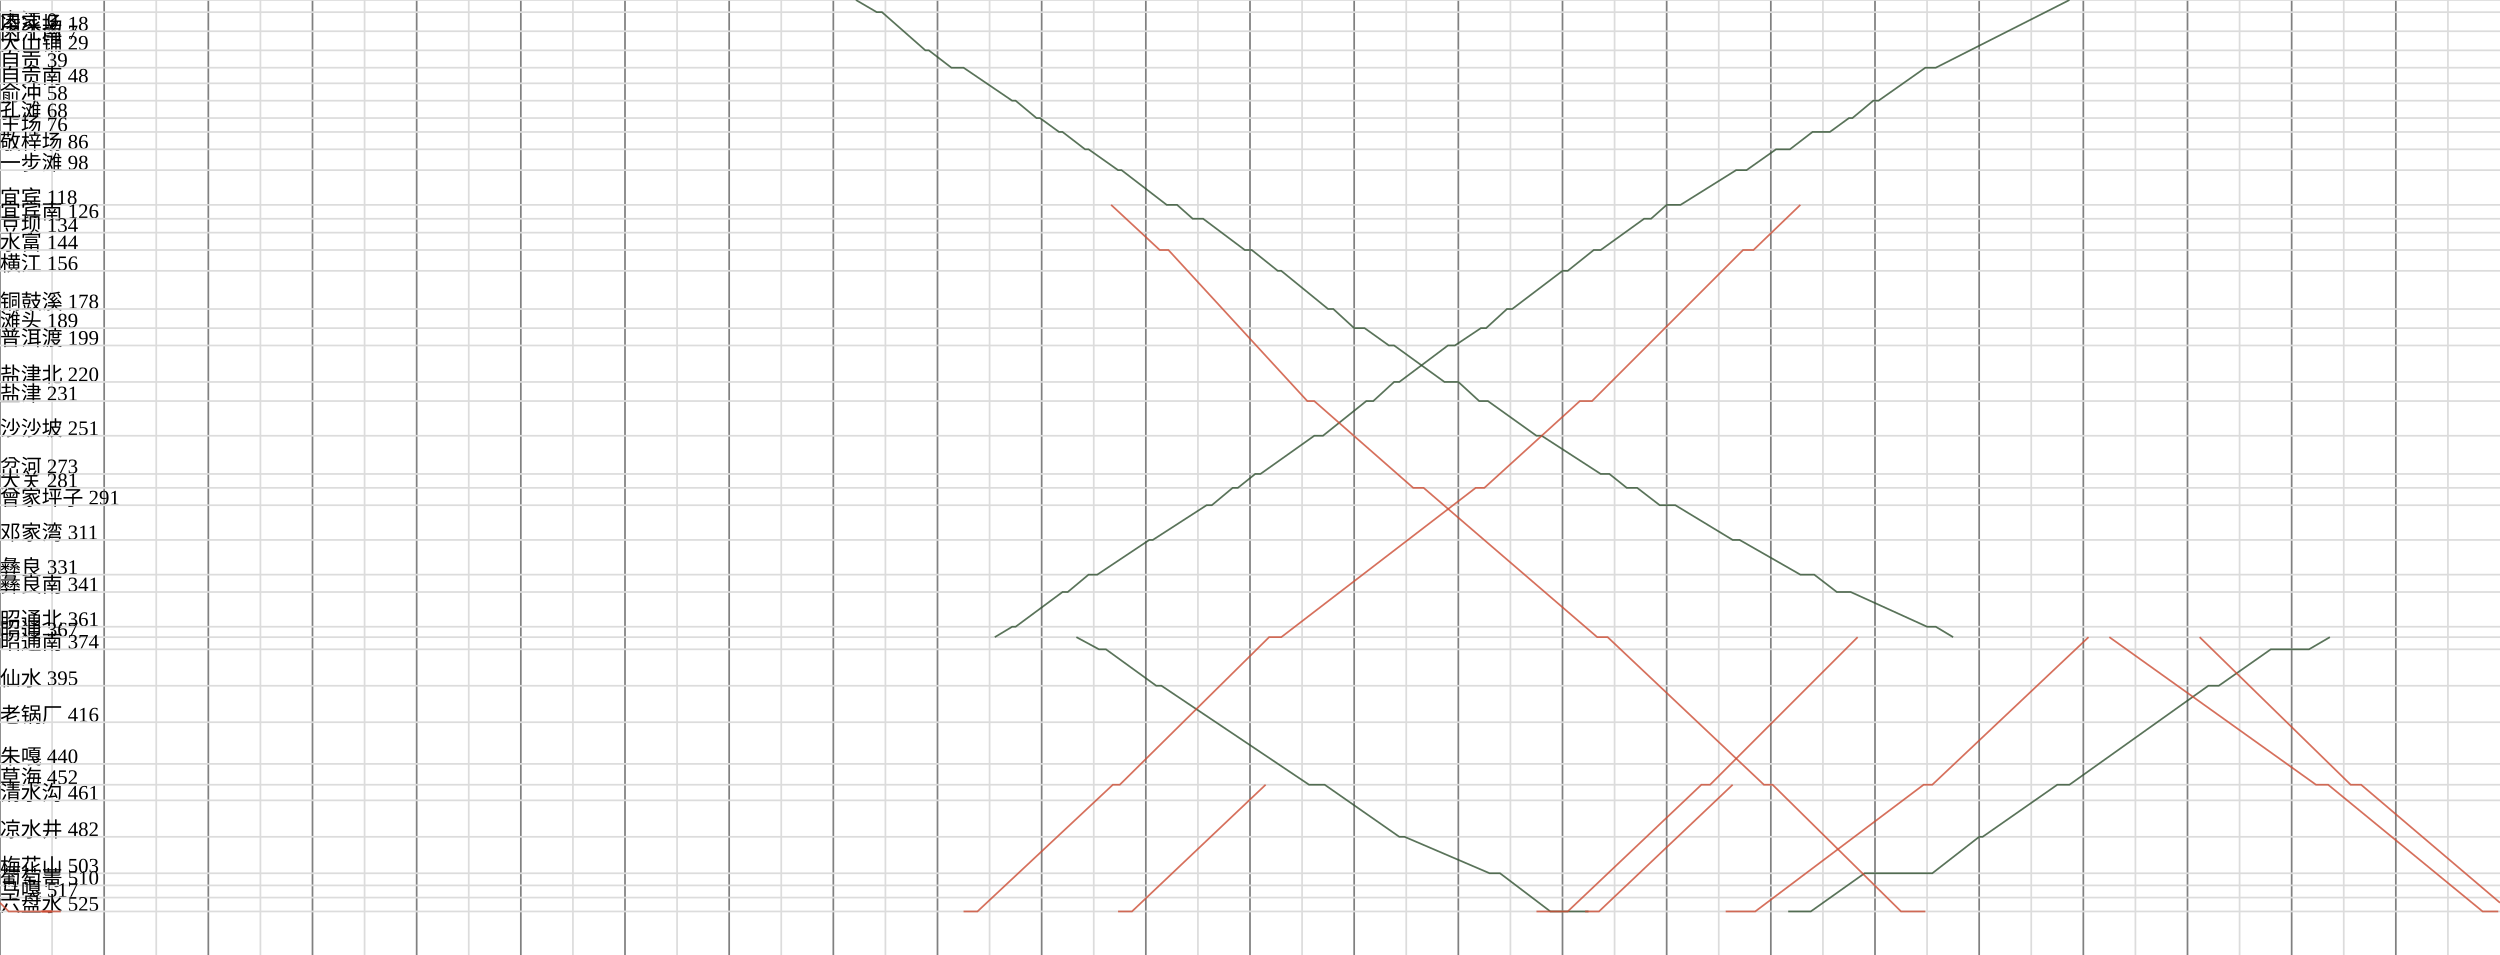
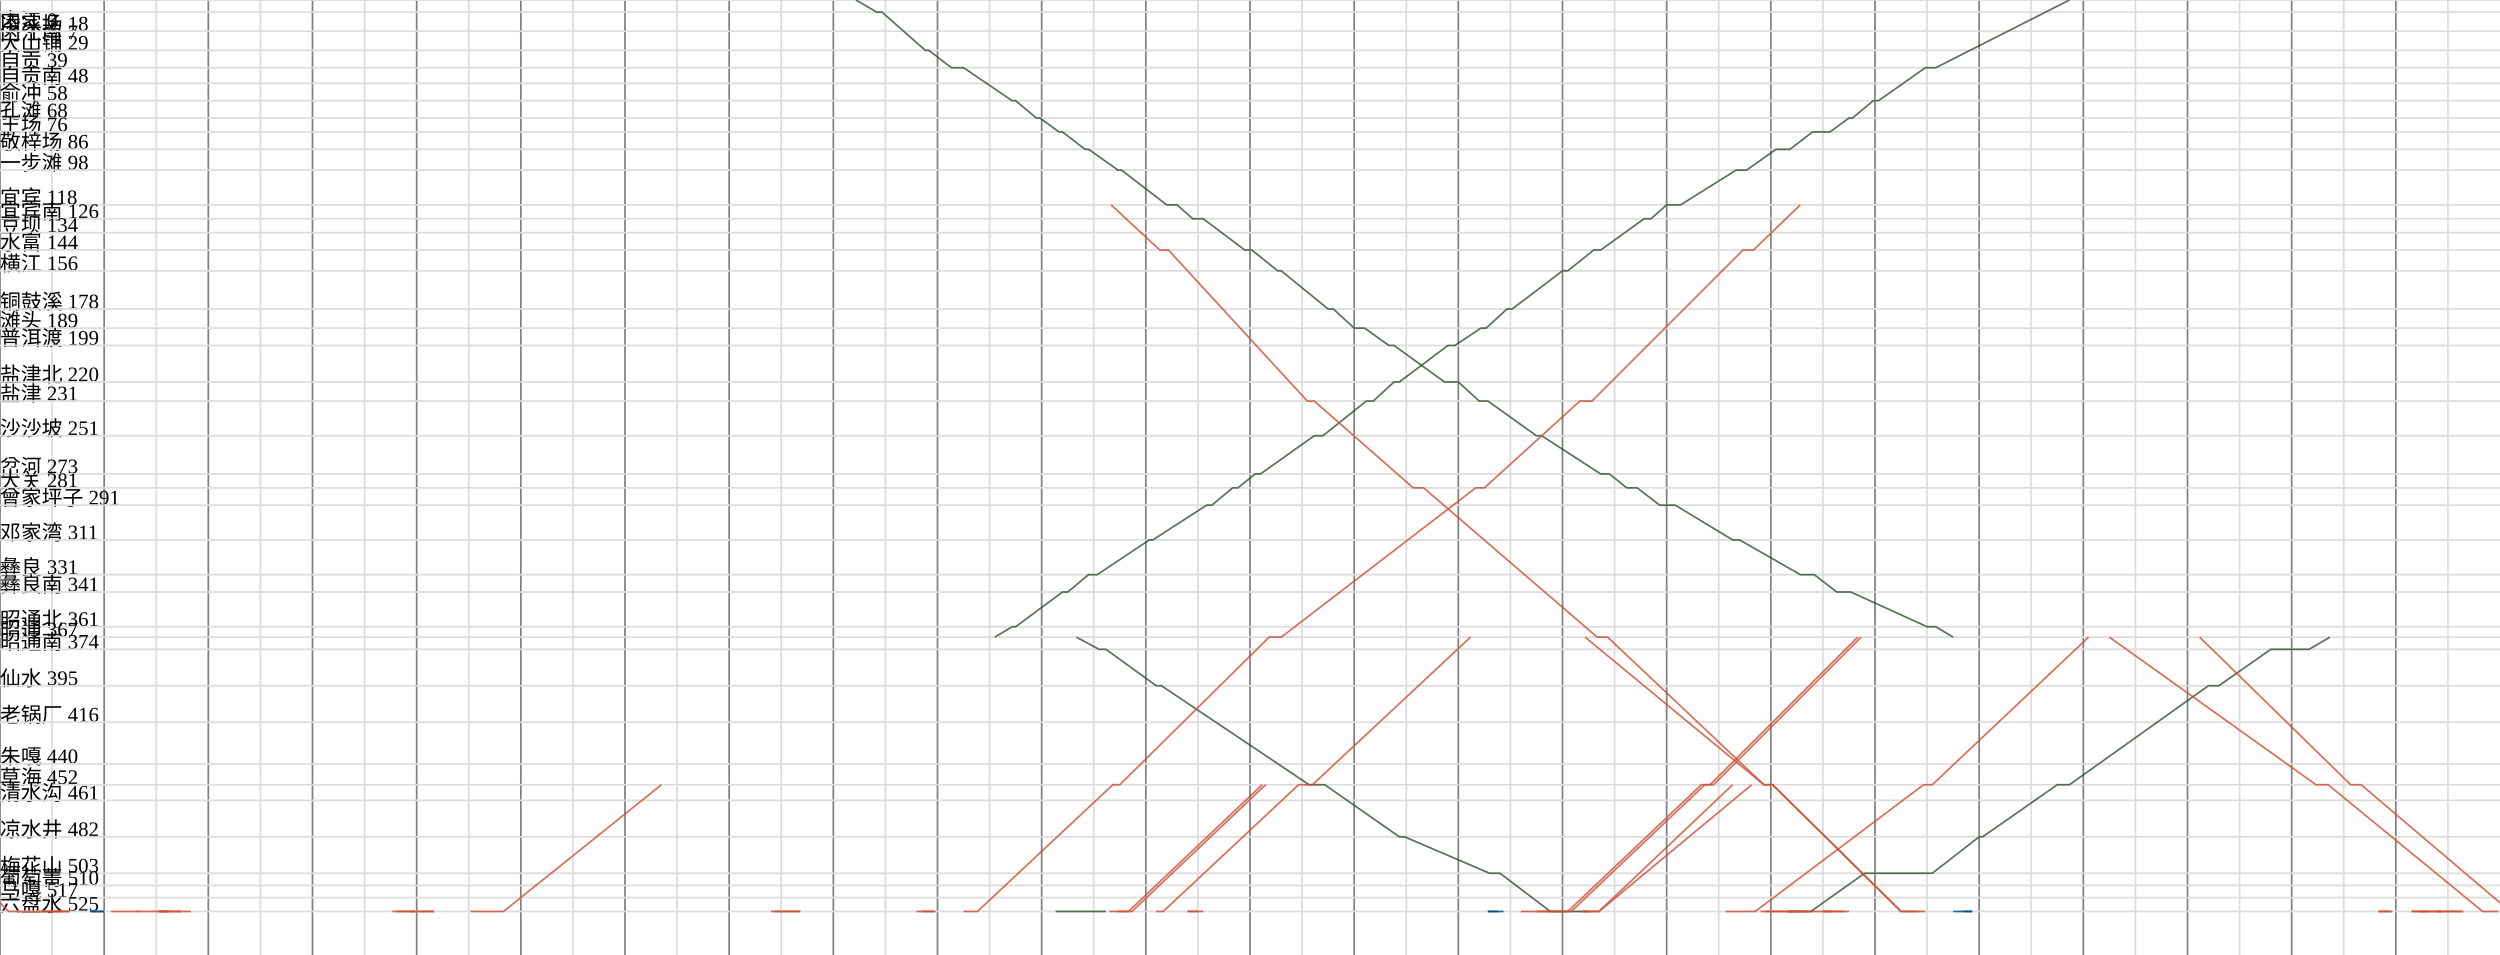
<svg xmlns="http://www.w3.org/2000/svg" width="1440" height="550" version="1.1">
  <style>
line,polyline {
  stroke-width:1
}
line.hour {
  stroke:rgb(128,128,128);
}
line.halfhour, line.station {
  stroke:rgb(220,220,220);
}
polyline {
  fill:none;opacity:0.8;
}
.polylineG {
  stroke:#3d668f;
}
.polylineD {
  stroke:#a80022;
}
.polylineC {
  stroke:#bf9540;
}
.polylineZ {
  stroke:#004a80;
}
.polylineT {
  stroke:#123da1;
}
.polylineK {
  stroke:#cc4c33;
}
.polyline1,
.polyline2,
.polyline3,
.polyline4,
.polyline5,
.polyline6,
.polyline7,
.polyline8,
.polyline9 {
  stroke: #305030
}
.temp{
  stroke-dasharray:10 2
}
.peak{
  stroke-dasharray:9 1 1 1
}
</style>
  <line class="hour" x1="0" y1="0" x2="0" y2="3000" />
  <line class="halfhour" x1="30" y1="0" x2="30" y2="3000" />
  <line class="hour" x1="60" y1="0" x2="60" y2="3000" />
  <line class="halfhour" x1="90" y1="0" x2="90" y2="3000" />
  <line class="hour" x1="120" y1="0" x2="120" y2="3000" />
  <line class="halfhour" x1="150" y1="0" x2="150" y2="3000" />
  <line class="hour" x1="180" y1="0" x2="180" y2="3000" />
  <line class="halfhour" x1="210" y1="0" x2="210" y2="3000" />
  <line class="hour" x1="240" y1="0" x2="240" y2="3000" />
  <line class="halfhour" x1="270" y1="0" x2="270" y2="3000" />
  <line class="hour" x1="300" y1="0" x2="300" y2="3000" />
  <line class="halfhour" x1="330" y1="0" x2="330" y2="3000" />
  <line class="hour" x1="360" y1="0" x2="360" y2="3000" />
  <line class="halfhour" x1="390" y1="0" x2="390" y2="3000" />
  <line class="hour" x1="420" y1="0" x2="420" y2="3000" />
  <line class="halfhour" x1="450" y1="0" x2="450" y2="3000" />
  <line class="hour" x1="480" y1="0" x2="480" y2="3000" />
  <line class="halfhour" x1="510" y1="0" x2="510" y2="3000" />
  <line class="hour" x1="540" y1="0" x2="540" y2="3000" />
  <line class="halfhour" x1="570" y1="0" x2="570" y2="3000" />
  <line class="hour" x1="600" y1="0" x2="600" y2="3000" />
  <line class="halfhour" x1="630" y1="0" x2="630" y2="3000" />
  <line class="hour" x1="660" y1="0" x2="660" y2="3000" />
  <line class="halfhour" x1="690" y1="0" x2="690" y2="3000" />
  <line class="hour" x1="720" y1="0" x2="720" y2="3000" />
  <line class="halfhour" x1="750" y1="0" x2="750" y2="3000" />
  <line class="hour" x1="780" y1="0" x2="780" y2="3000" />
  <line class="halfhour" x1="810" y1="0" x2="810" y2="3000" />
  <line class="hour" x1="840" y1="0" x2="840" y2="3000" />
  <line class="halfhour" x1="870" y1="0" x2="870" y2="3000" />
  <line class="hour" x1="900" y1="0" x2="900" y2="3000" />
  <line class="halfhour" x1="930" y1="0" x2="930" y2="3000" />
  <line class="hour" x1="960" y1="0" x2="960" y2="3000" />
  <line class="halfhour" x1="990" y1="0" x2="990" y2="3000" />
  <line class="hour" x1="1020" y1="0" x2="1020" y2="3000" />
  <line class="halfhour" x1="1050" y1="0" x2="1050" y2="3000" />
  <line class="hour" x1="1080" y1="0" x2="1080" y2="3000" />
  <line class="halfhour" x1="1110" y1="0" x2="1110" y2="3000" />
  <line class="hour" x1="1140" y1="0" x2="1140" y2="3000" />
  <line class="halfhour" x1="1170" y1="0" x2="1170" y2="3000" />
  <line class="hour" x1="1200" y1="0" x2="1200" y2="3000" />
  <line class="halfhour" x1="1230" y1="0" x2="1230" y2="3000" />
  <line class="hour" x1="1260" y1="0" x2="1260" y2="3000" />
  <line class="halfhour" x1="1290" y1="0" x2="1290" y2="3000" />
  <line class="hour" x1="1320" y1="0" x2="1320" y2="3000" />
  <line class="halfhour" x1="1350" y1="0" x2="1350" y2="3000" />
  <line class="hour" x1="1380" y1="0" x2="1380" y2="3000" />
  <line class="halfhour" x1="1410" y1="0" x2="1410" y2="3000" />
  <text x="0" y="16">内江 0</text>
  <line class="station" x1="0" y1="0" x2="1440" y2="0" />
  <text x="0" y="23">内江南 7</text>
  <line class="station" x1="0" y1="7" x2="1440" y2="7" />
  <text x="0" y="18">凌家场 18</text>
  <line class="station" x1="0" y1="18" x2="1440" y2="18" />
  <text x="0" y="29">大山铺 29</text>
  <line class="station" x1="0" y1="29" x2="1440" y2="29" />
  <text x="0" y="39">自贡 39</text>
  <line class="station" x1="0" y1="39" x2="1440" y2="39" />
  <text x="0" y="48">自贡南 48</text>
  <line class="station" x1="0" y1="48" x2="1440" y2="48" />
  <text x="0" y="58">俞冲 58</text>
  <line class="station" x1="0" y1="58" x2="1440" y2="58" />
  <text x="0" y="68">孔滩 68</text>
  <line class="station" x1="0" y1="68" x2="1440" y2="68" />
  <text x="0" y="76">王场 76</text>
  <line class="station" x1="0" y1="76" x2="1440" y2="76" />
  <text x="0" y="86">敬梓场 86</text>
  <line class="station" x1="0" y1="86" x2="1440" y2="86" />
  <text x="0" y="98">一步滩 98</text>
  <line class="station" x1="0" y1="98" x2="1440" y2="98" />
  <text x="0" y="118">宜宾 118</text>
  <line class="station" x1="0" y1="118" x2="1440" y2="118" />
  <text x="0" y="126">宜宾南 126</text>
  <line class="station" x1="0" y1="126" x2="1440" y2="126" />
  <text x="0" y="134">豆坝 134</text>
  <line class="station" x1="0" y1="134" x2="1440" y2="134" />
  <text x="0" y="144">水富 144</text>
  <line class="station" x1="0" y1="144" x2="1440" y2="144" />
  <text x="0" y="156">横江 156</text>
  <line class="station" x1="0" y1="156" x2="1440" y2="156" />
  <text x="0" y="178">铜鼓溪 178</text>
  <line class="station" x1="0" y1="178" x2="1440" y2="178" />
  <text x="0" y="189">滩头 189</text>
  <line class="station" x1="0" y1="189" x2="1440" y2="189" />
  <text x="0" y="199">普洱渡 199</text>
  <line class="station" x1="0" y1="199" x2="1440" y2="199" />
  <text x="0" y="220">盐津北 220</text>
  <line class="station" x1="0" y1="220" x2="1440" y2="220" />
  <text x="0" y="231">盐津 231</text>
  <line class="station" x1="0" y1="231" x2="1440" y2="231" />
  <text x="0" y="251">沙沙坡 251</text>
  <line class="station" x1="0" y1="251" x2="1440" y2="251" />
  <text x="0" y="273">岔河 273</text>
  <line class="station" x1="0" y1="273" x2="1440" y2="273" />
  <text x="0" y="281">大关 281</text>
  <line class="station" x1="0" y1="281" x2="1440" y2="281" />
  <text x="0" y="291">曾家坪子 291</text>
  <line class="station" x1="0" y1="291" x2="1440" y2="291" />
  <text x="0" y="311">邓家湾 311</text>
  <line class="station" x1="0" y1="311" x2="1440" y2="311" />
  <text x="0" y="331">彝良 331</text>
  <line class="station" x1="0" y1="331" x2="1440" y2="331" />
  <text x="0" y="341">彝良南 341</text>
  <line class="station" x1="0" y1="341" x2="1440" y2="341" />
  <text x="0" y="361">昭通北 361</text>
  <line class="station" x1="0" y1="361" x2="1440" y2="361" />
  <text x="0" y="367">昭通 367</text>
  <line class="station" x1="0" y1="367" x2="1440" y2="367" />
  <text x="0" y="374">昭通南 374</text>
  <line class="station" x1="0" y1="374" x2="1440" y2="374" />
  <text x="0" y="395">仙水 395</text>
  <line class="station" x1="0" y1="395" x2="1440" y2="395" />
  <text x="0" y="416">老锅厂 416</text>
  <line class="station" x1="0" y1="416" x2="1440" y2="416" />
  <text x="0" y="440">朱嘎 440</text>
  <line class="station" x1="0" y1="440" x2="1440" y2="440" />
  <text x="0" y="452">草海 452</text>
  <line class="station" x1="0" y1="452" x2="1440" y2="452" />
  <text x="0" y="461">清水沟 461</text>
  <line class="station" x1="0" y1="461" x2="1440" y2="461" />
  <text x="0" y="482">凉水井 482</text>
  <line class="station" x1="0" y1="482" x2="1440" y2="482" />
  <text x="0" y="503">梅花山 503</text>
  <line class="station" x1="0" y1="503" x2="1440" y2="503" />
  <text x="0" y="510">葡萄菁 510</text>
  <line class="station" x1="0" y1="510" x2="1440" y2="510" />
  <text x="0" y="517">马嘎 517</text>
  <line class="station" x1="0" y1="517" x2="1440" y2="517" />
  <text x="0" y="525">六盘水 525</text>
  <line class="station" x1="0" y1="525" x2="1440" y2="525" />
  <polyline name="_5635" class="polyline5" points="493,0 505,7 508,7 533,29 535,29 548,39 555,39 583,58 585,58 597,68 599,68 610,76 612,76 625,86 627,86 644,98 646,98 672,118 678,118 687,126 693,126 717,144 721,144 736,156 738,156 765,178 768,178 780,189 786,189 800,199 803,199 832,220 840,220 852,231 857,231 885,251 888,251 922,273 927,273 937,281 943,281 956,291 965,291 998,311 1002,311 1037,331 1045,331 1058,341 1066,341 1110,361 1115,361 1125,367 " />
  <polyline name="_5636" class="polyline5" points="573,367 583,361 585,361 612,341 615,341 627,331 632,331 662,311 664,311 695,291 698,291 710,281 713,281 723,273 726,273 757,251 762,251 787,231 791,231 803,220 806,220 834,199 838,199 853,189 856,189 868,178 871,178 900,156 903,156 918,144 922,144 947,126 951,126 960,118 968,118 1000,98 1006,98 1023,86 1031,86 1044,76 1054,76 1065,68 1067,68 1079,58 1082,58 1109,39 1115,39 1192,0 " />
  <polyline name="_5645" class="polyline5" points="1030,525 1043,525 1074,503 1113,503 1140,482 1142,482 1185,452 1192,452 1272,395 1278,395 1308,374 1330,374 1342,367 " />
  <polyline name="_5647" class="polyline5" points="620,367 633,374 637,374 666,395 669,395 754,452 763,452 806,482 809,482 858,503 864,503 893,525 915,525 " />
-   <polyline name="_K726" class="polylineK" points="24,525 30,525 " />
-   <polyline name="200414-26_K726+0" class="polylineK" points="24,525 30,525 " />
+   <polyline name="200410-0523|0622-0714_6081" class="polyline6" points="608,525 637,525 " />
+   <polyline name="200616-21|0716-21_6081+0" class="polyline6" points="975,525 " />
+   <polyline name="200411-0701_Z161" class="polylineZ" points="1131,525 1136,525 " />
+   <polyline name="200702-22_Z161+0" class="polylineZ" points="1125,525 1136,525 " />
+   <polyline name="200411-0701_Z162" class="polylineZ" points="52,525 60,525 " />
+   <polyline name="200702-22_Z162+0" class="polylineZ" points="52,525 60,525 " />
+   <polyline name="200410-0630_Z288" class="polylineZ" points="857,525 863,525 " />
+   <polyline name="200701-21_Z288+0" class="polylineZ" points="857,525 866,525 " />
+   <polyline name="200412-0702_K79" class="polylineK" points="102,525 110,525 " />
+   <polyline name="200703-23_K79+0" class="polylineK" points="79,525 96,525 " />
+   <polyline name="200410-0630_K80" class="polylineK" points="1404,525 1419,525 " />
+   <polyline name="200701-21_K80+0" class="polylineK" points="1404,525 1418,525 " />
+   <polyline name="200412-0702_K136" class="polylineK" points="240,525 250,525 " />
+   <polyline name="200703-23_K136+0" class="polylineK" points="237,525 250,525 " />
+   <polyline name="200410-0630_K138" class="polylineK" points="1389,525 1398,525 " />
+   <polyline name="200701-21_K138+0" class="polylineK" points="1389,525 1396,525 " />
+   <polyline name="200412-0524|0624-0702_K473" class="polylineK" points="444,525 461,525 " />
+   <polyline name="200703-23_K473+0" class="polylineK" points="446,525 461,525 " />
+   <polyline name="200410-0602|22-29_K474" class="polylineK" points="1438,525 " />
+   <polyline name="200411-0603|23-30_K474+0" class="polylineK" points="9,525 " />
+   <polyline name="200701-21_K474+0" class="polylineK" points="1438,525 " />
+   <polyline name="200702-22_K474+0" class="polylineK" points="9,525 " />
+   <polyline name="200411-0615|17-0701_K491" class="polylineK" points="1396,525 1406,525 " />
+   <polyline name="200702-22_K491+0" class="polylineK" points="1394,525 1406,525 " />
+   <polyline name="200410-0630_K492" class="polylineK" points="1030,525 1055,525 " />
+   <polyline name="200701-21_K492+0" class="polylineK" points="1030,525 1042,525 " />
+   <polyline name="200412-0702_K691" class="polylineK" points="229,525 239,525 " />
+   <polyline name="200703-11|13-23_K691+0" class="polylineK" points="226,525 239,525 " />
+   <polyline name="200411-0701_K692" class="polylineK" points="92,525 104,525 " />
+   <polyline name="200702-22_K692+0" class="polylineK" points="92,525 104,525 " />
+   <polyline name="200411-0701_K726" class="polylineK" points="24,525 30,525 " />
+   <polyline name="200702-22_K726+0" class="polylineK" points="24,525 30,525 " />
+   <polyline name="200413-0703_K728" class="polylineK" points="531,525 539,525 " />
+   <polyline name="200704-24_K728+0" class="polylineK" points="528,525 538,525 " />
  <polyline name="_K853" class="polylineK" points="1267,367 1354,452 1360,452 1440,520 " />
  <polyline name="_K853+1" class="polylineK" points="0,520 5,525 35,525 " />
-   <polyline name="_K854" class="polylineK" points="885,525 903,525 980,452 985,452 1070,367 " />
+   <polyline name="200410-0630_K854" class="polylineK" points="885,525 903,525 980,452 985,452 1070,367 " />
+   <polyline name="200701-21_K854+0" class="polylineK" points="876,525 905,525 982,452 987,452 1072,367 " />
+   <polyline name="200410-0525|0624-30_K876" class="polylineK" points="684,525 690,525 " />
+   <polyline name="200701-09_K876+0" class="polylineK" points="684,525 693,525 " />
+   <polyline name="200411-25|0624-0701_K1235" class="polylineK" points="1017,525 1036,525 " />
+   <polyline name="200702-22_K1235+0" class="polylineK" points="1014,525 1032,525 " />
+   <polyline name="200410-0607|14|25-30_K1236" class="polylineK" points="1050,525 1065,525 " />
+   <polyline name="200701-21_K1236+0" class="polylineK" points="1050,525 1062,525 " />
+   <polyline name="200411-0701_K1502" class="polylineK" points="30,525 40,525 " />
+   <polyline name="200702-22_K1502+0" class="polylineK" points="30,525 40,525 " />
+   <polyline name="200410-0605|10-29_K2286" class="polylineK" points="1370,525 1377,525 " />
+   <polyline name="200703-21_K2286+0" class="polylineK" points="1370,525 1378,525 " />
+   <polyline name="200413-0510|0603|25-0702_K2288" class="polylineK" points="91,525 98,525 " />
+   <polyline name="200704-24_K2288+0" class="polylineK" points="64,525 80,525 " />
  <polyline name="_K9501" class="polylineK" points="994,525 1011,525 1108,452 1113,452 1203,367 " />
-   <polyline name="_K9503" class="polylineK" points="1215,367 1334,452 1341,452 1430,525 1439,525 " />
-   <polyline name="200410-0510_K9505" class="polylineK" points="555,525 563,525 641,452 645,452 731,367 738,367 850,281 855,281 910,231 917,231 1004,144 1010,144 1037,118 " />
-   <polyline name="200411-16|0510-11_K9507" class="polylineK" points="640,118 668,144 673,144 753,231 757,231 814,281 820,281 920,367 926,367 1016,452 1021,452 1095,525 1109,525 " />
-   <polyline name="_K9581" class="polylineK" points="644,525 652,525 729,452 " />
-   <polyline name="_K9585" class="polylineK" points="913,525 921,525 998,452 " />
+   <polyline name="!200614-15_K9503" class="polylineK" points="1215,367 1334,452 1341,452 1430,525 1439,525 " />
+   <polyline name="200410-0523_K9505" class="polylineK" points="555,525 563,525 641,452 645,452 731,367 738,367 850,281 855,281 910,231 917,231 1004,144 1010,144 1037,118 " />
+   <polyline name="200411-0524_K9507" class="polylineK" points="640,118 668,144 673,144 753,231 757,231 814,281 820,281 920,367 926,367 1016,452 1021,452 1095,525 1109,525 " />
+   <polyline name="200525-0614|22-0721_K9515" class="polylineK" points="666,525 670,525 748,452 756,452 847,367 " />
+   <polyline name="200525-0614|22-0721_K9517" class="polylineK" points="913,367 1016,452 1021,452 1095,525 1105,525 " />
+   <polyline name="200501-02|05-06_K9553" class="polylineK" points="271,525 290,525 381,452 " />
+   <polyline name="200410-0526|28-0613|22-30_K9581" class="polylineK" points="644,525 652,525 729,452 " />
+   <polyline name="200701-21_K9581+0" class="polylineK" points="639,525 650,525 727,452 " />
+   <polyline name="200410-0614|22-30_K9585" class="polylineK" points="913,525 921,525 998,452 " />
+   <polyline name="200701-21_K9585+0" class="polylineK" points="910,525 921,525 1009,452 " />
</svg>
